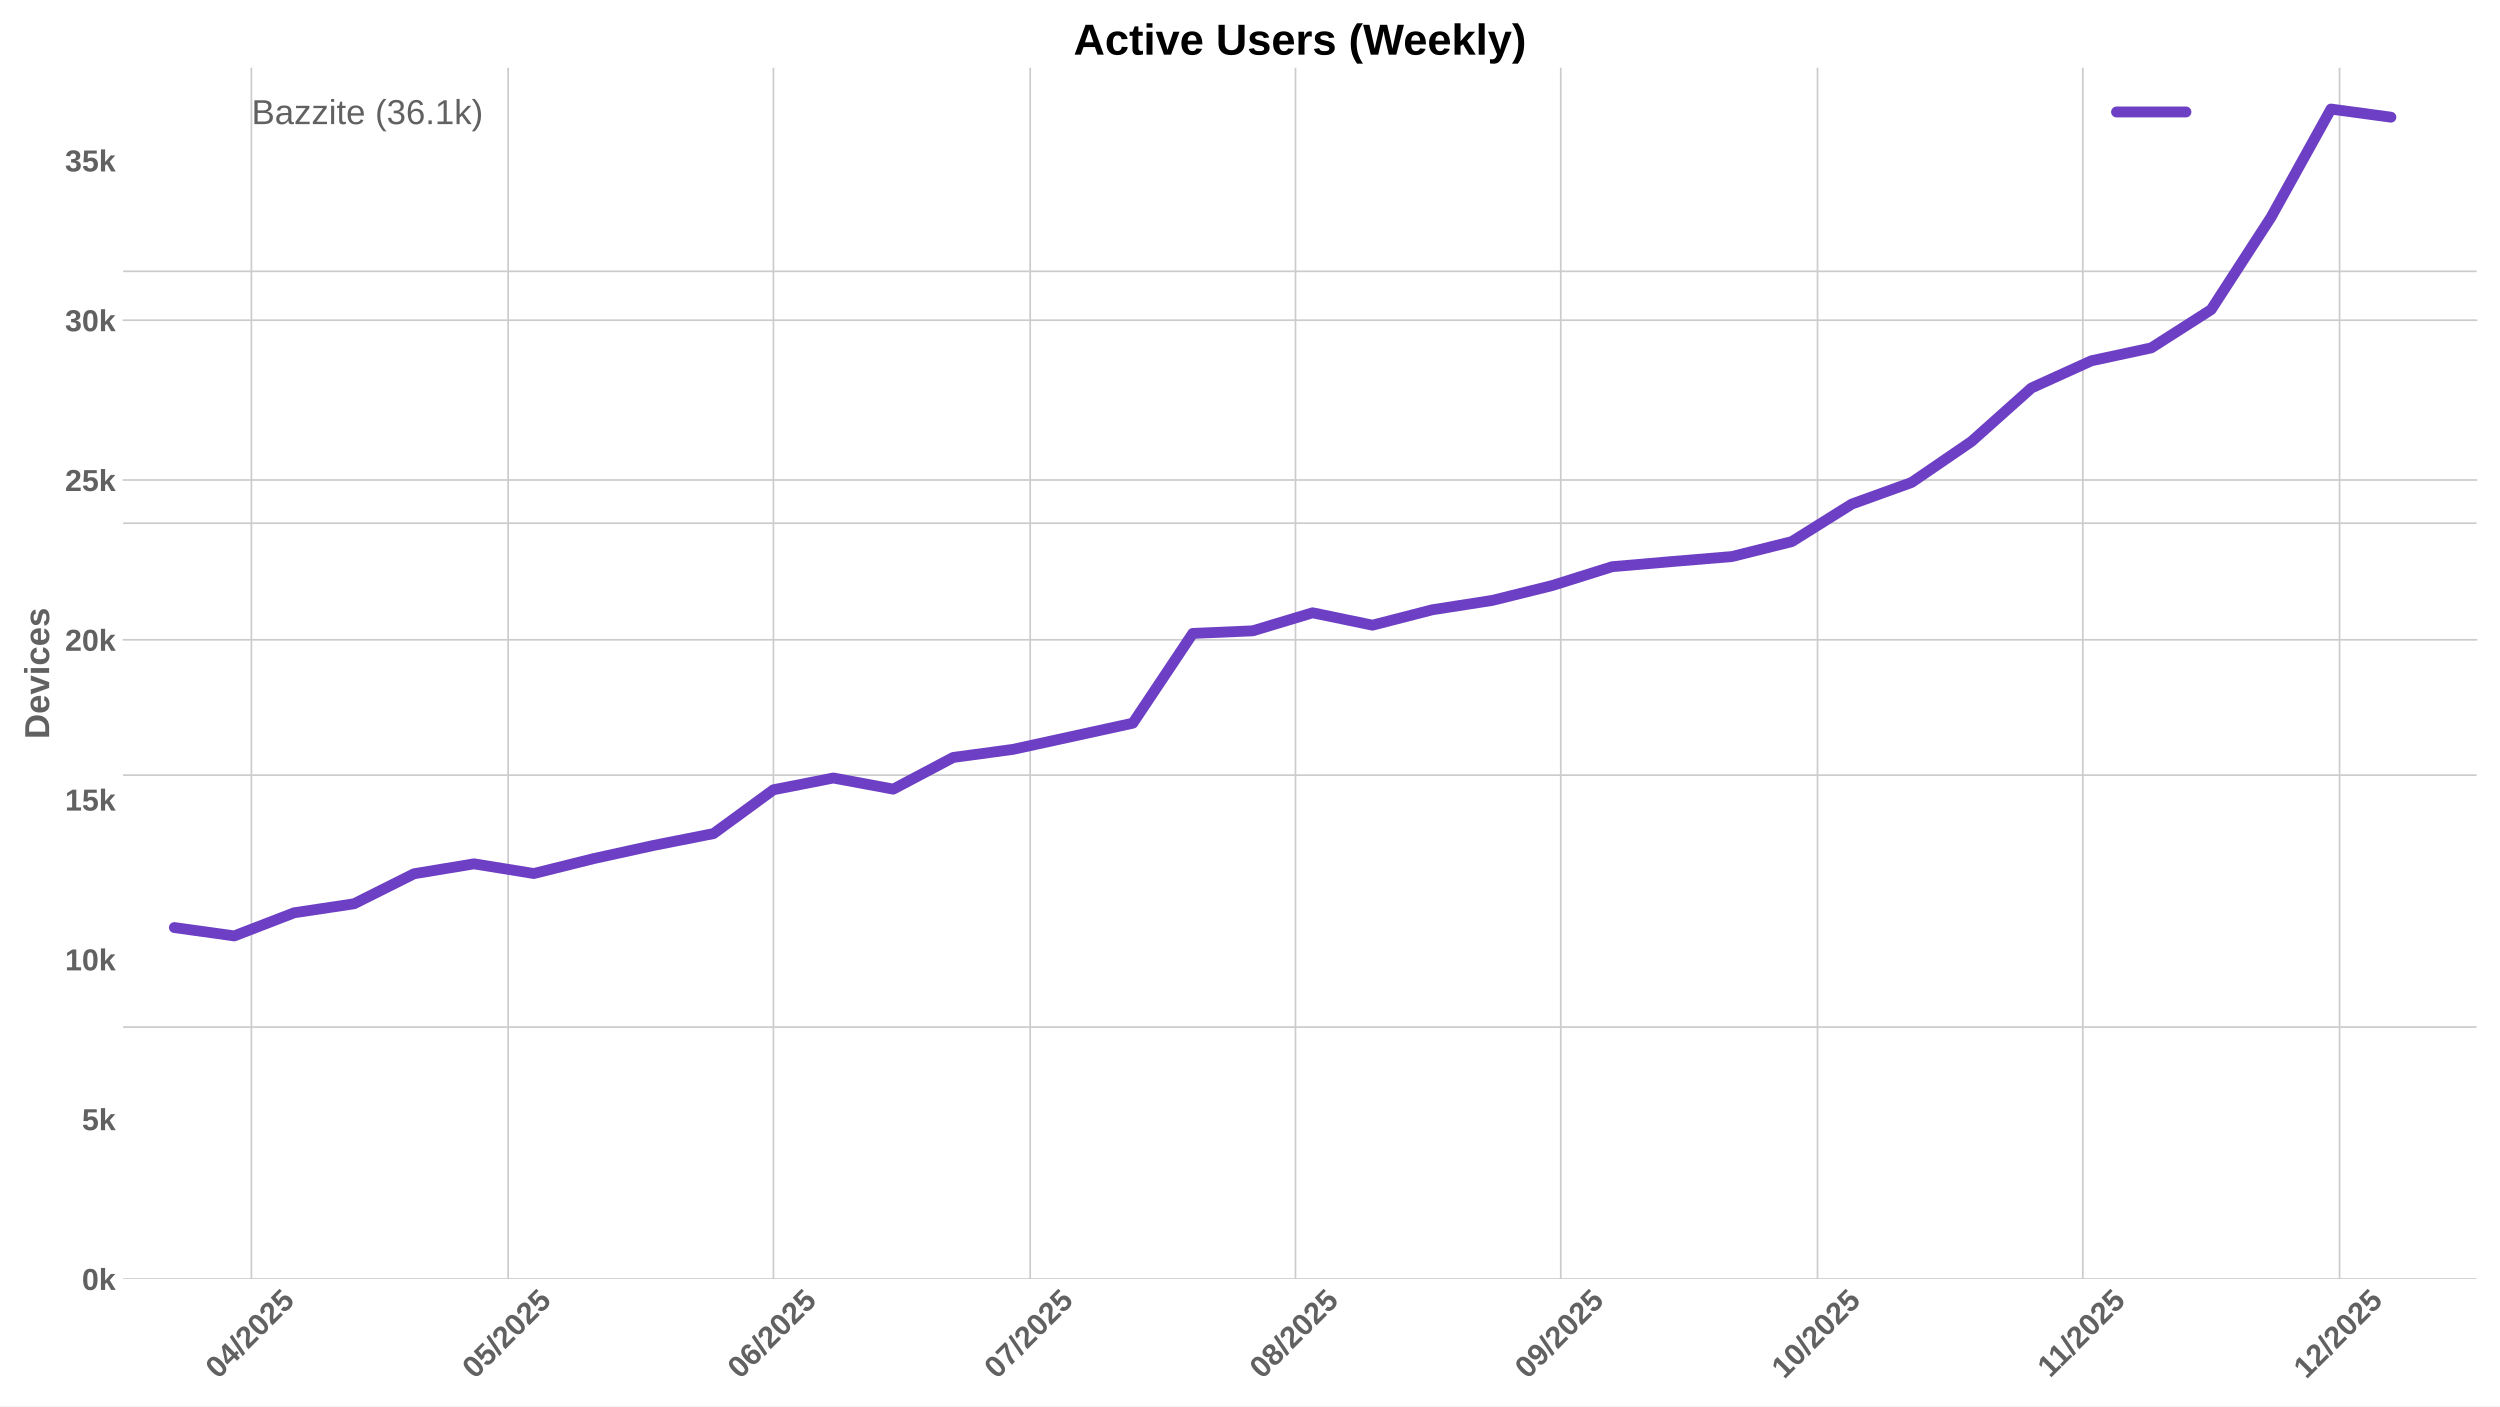
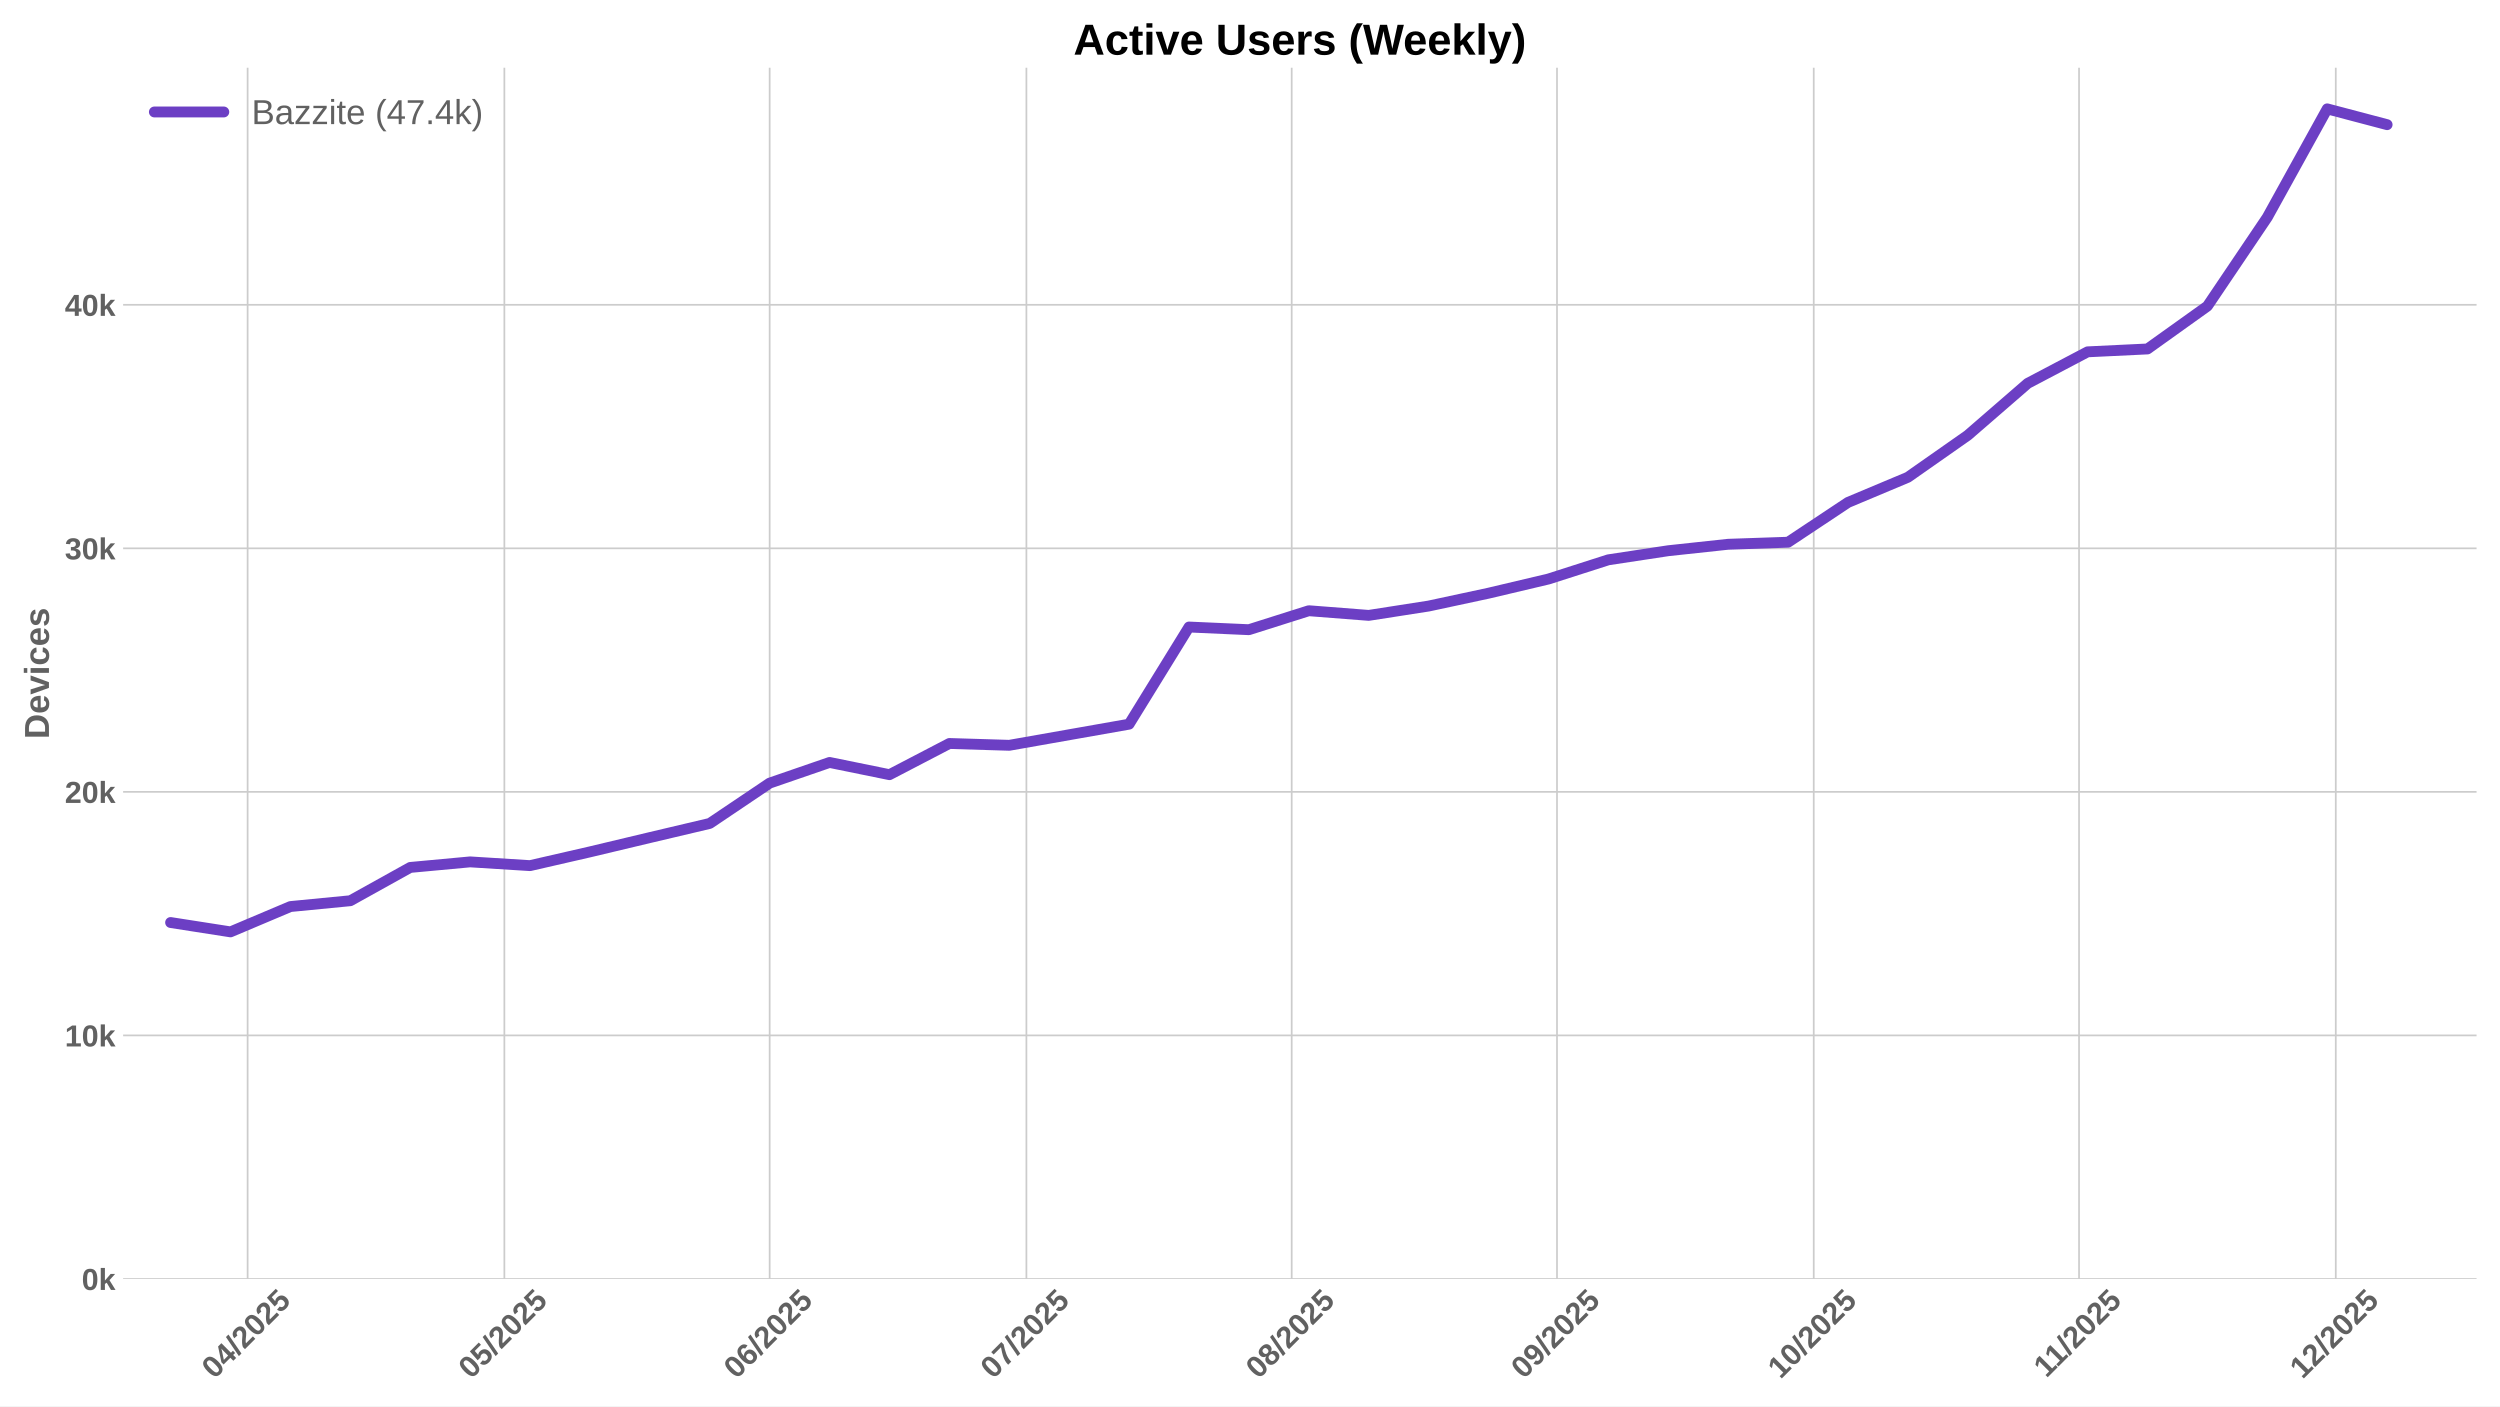
<svg xmlns="http://www.w3.org/2000/svg" xmlns:xlink="http://www.w3.org/1999/xlink" width="1152pt" height="648pt" viewBox="0 0 1152 648" version="1.1">
  <defs>
    <style type="text/css">*{stroke-linejoin: round; stroke-linecap: butt}</style>
  </defs>
  <g id="figure_1">
    <g id="patch_1">
      <path d="M 0 648  L 1152 648  L 1152 0  L 0 0  z " style="fill: #ffffff" />
    </g>
    <g id="axes_1">
      <g id="patch_2">
-         <path d="M 56.82 589.343  L 1141.2 589.343  L 1141.2 31.2  L 56.82 31.2  z " style="fill: #ffffff" />
+         <path d="M 56.73 589.343  L 1141.2 589.343  L 1141.2 31.2  L 56.73 31.2  z " style="fill: #ffffff" />
      </g>
      <g id="matplotlib.axis_1">
        <g id="xtick_1">
          <g id="line2d_1">
-             <path d="M 115.843 589.343  L 115.843 31.2  " clip-path="url(#p059b3e93b0)" style="fill: none; stroke: #cccccc; stroke-width: 0.8; stroke-linecap: round" />
+             <path d="M 114.104 589.343  L 114.104 31.2  " clip-path="url(#p0a56b75568)" style="fill: none; stroke: #cccccc; stroke-width: 0.8; stroke-linecap: round" />
          </g>
          <g id="line2d_2" />
          <g id="text_1">
-             <g style="fill: #616161" transform="translate(100.5127 635.7977) rotate(-45) scale(0.14 -0.14)">
+             <g style="fill: #616161" transform="translate(98.77389 635.7977) rotate(-45) scale(0.14 -0.14)">
              <defs>
                <path id="LiberationSans-Bold-30" d="M 3297 2203  Q 3297 1088 2914 512  Q 2531 -63 1766 -63  Q 253 -63 253 2203  Q 253 2994 418 3494  Q 584 3994 915 4231  Q 1247 4469 1791 4469  Q 2572 4469 2934 3903  Q 3297 3338 3297 2203  z M 2416 2203  Q 2416 2813 2356 3150  Q 2297 3488 2165 3634  Q 2034 3781 1784 3781  Q 1519 3781 1383 3632  Q 1247 3484 1189 3148  Q 1131 2813 1131 2203  Q 1131 1600 1192 1261  Q 1253 922 1386 775  Q 1519 628 1772 628  Q 2022 628 2158 783  Q 2294 938 2355 1278  Q 2416 1619 2416 2203  z " transform="scale(0.015625)" />
                <path id="LiberationSans-Bold-34" d="M 2938 897  L 2938 0  L 2100 0  L 2100 897  L 97 897  L 97 1556  L 1956 4403  L 2938 4403  L 2938 1550  L 3525 1550  L 3525 897  L 2938 897  z M 2100 2991  Q 2100 3159 2111 3356  Q 2122 3553 2128 3609  Q 2047 3434 1834 3103  L 813 1550  L 2100 1550  L 2100 2991  z " transform="scale(0.015625)" />
                <path id="LiberationSans-Bold-2f" d="M 63 -128  L 972 4638  L 1716 4638  L 822 -128  L 63 -128  z " transform="scale(0.015625)" />
                <path id="LiberationSans-Bold-32" d="M 222 0  L 222 609  Q 394 988 711 1347  Q 1028 1706 1509 2097  Q 1972 2472 2158 2715  Q 2344 2959 2344 3194  Q 2344 3769 1766 3769  Q 1484 3769 1336 3617  Q 1188 3466 1144 3163  L 259 3213  Q 334 3825 717 4147  Q 1100 4469 1759 4469  Q 2472 4469 2853 4144  Q 3234 3819 3234 3231  Q 3234 2922 3112 2672  Q 2991 2422 2800 2211  Q 2609 2000 2376 1815  Q 2144 1631 1925 1456  Q 1706 1281 1526 1103  Q 1347 925 1259 722  L 3303 722  L 3303 0  L 222 0  z " transform="scale(0.015625)" />
                <path id="LiberationSans-Bold-35" d="M 3381 1466  Q 3381 766 2945 351  Q 2509 -63 1750 -63  Q 1088 -63 689 235  Q 291 534 197 1100  L 1075 1172  Q 1144 891 1319 762  Q 1494 634 1759 634  Q 2088 634 2283 843  Q 2478 1053 2478 1447  Q 2478 1794 2293 2001  Q 2109 2209 1778 2209  Q 1413 2209 1181 1925  L 325 1925  L 478 4403  L 3125 4403  L 3125 3750  L 1275 3750  L 1203 2638  Q 1522 2919 2000 2919  Q 2628 2919 3004 2528  Q 3381 2138 3381 1466  z " transform="scale(0.015625)" />
              </defs>
              <use xlink:href="#LiberationSans-Bold-30" />
              <use xlink:href="#LiberationSans-Bold-34" transform="translate(55.61523 0)" />
              <use xlink:href="#LiberationSans-Bold-2f" transform="translate(111.2305 0)" />
              <use xlink:href="#LiberationSans-Bold-32" transform="translate(139.0137 0)" />
              <use xlink:href="#LiberationSans-Bold-30" transform="translate(194.6289 0)" />
              <use xlink:href="#LiberationSans-Bold-32" transform="translate(250.2441 0)" />
              <use xlink:href="#LiberationSans-Bold-35" transform="translate(305.8594 0)" />
            </g>
          </g>
        </g>
        <g id="xtick_2">
          <g id="line2d_3">
-             <path d="M 234.149 589.343  L 234.149 31.2  " clip-path="url(#p059b3e93b0)" style="fill: none; stroke: #cccccc; stroke-width: 0.8; stroke-linecap: round" />
+             <path d="M 232.41 589.343  L 232.41 31.2  " clip-path="url(#p0a56b75568)" style="fill: none; stroke: #cccccc; stroke-width: 0.8; stroke-linecap: round" />
          </g>
          <g id="line2d_4" />
          <g id="text_2">
-             <g style="fill: #616161" transform="translate(218.8185 635.7977) rotate(-45) scale(0.14 -0.14)">
+             <g style="fill: #616161" transform="translate(217.0797 635.7977) rotate(-45) scale(0.14 -0.14)">
              <use xlink:href="#LiberationSans-Bold-30" />
              <use xlink:href="#LiberationSans-Bold-35" transform="translate(55.61523 0)" />
              <use xlink:href="#LiberationSans-Bold-2f" transform="translate(111.2305 0)" />
              <use xlink:href="#LiberationSans-Bold-32" transform="translate(139.0137 0)" />
              <use xlink:href="#LiberationSans-Bold-30" transform="translate(194.6289 0)" />
              <use xlink:href="#LiberationSans-Bold-32" transform="translate(250.2441 0)" />
              <use xlink:href="#LiberationSans-Bold-35" transform="translate(305.8594 0)" />
            </g>
          </g>
        </g>
        <g id="xtick_3">
          <g id="line2d_5">
-             <path d="M 356.398 589.343  L 356.398 31.2  " clip-path="url(#p059b3e93b0)" style="fill: none; stroke: #cccccc; stroke-width: 0.8; stroke-linecap: round" />
+             <path d="M 354.659 589.343  L 354.659 31.2  " clip-path="url(#p0a56b75568)" style="fill: none; stroke: #cccccc; stroke-width: 0.8; stroke-linecap: round" />
          </g>
          <g id="line2d_6" />
          <g id="text_3">
-             <g style="fill: #616161" transform="translate(341.0679 635.7977) rotate(-45) scale(0.14 -0.14)">
+             <g style="fill: #616161" transform="translate(339.3291 635.7977) rotate(-45) scale(0.14 -0.14)">
              <defs>
                <path id="LiberationSans-Bold-36" d="M 3328 1441  Q 3328 738 2934 337  Q 2541 -63 1847 -63  Q 1069 -63 651 482  Q 234 1028 234 2100  Q 234 3278 657 3873  Q 1081 4469 1869 4469  Q 2428 4469 2751 4222  Q 3075 3975 3209 3456  L 2381 3341  Q 2263 3775 1850 3775  Q 1497 3775 1295 3422  Q 1094 3069 1094 2350  Q 1234 2584 1484 2709  Q 1734 2834 2050 2834  Q 2641 2834 2984 2459  Q 3328 2084 3328 1441  z M 2447 1416  Q 2447 1791 2273 1989  Q 2100 2188 1797 2188  Q 1506 2188 1331 2002  Q 1156 1816 1156 1509  Q 1156 1125 1339 873  Q 1522 622 1819 622  Q 2116 622 2281 833  Q 2447 1044 2447 1416  z " transform="scale(0.015625)" />
              </defs>
              <use xlink:href="#LiberationSans-Bold-30" />
              <use xlink:href="#LiberationSans-Bold-36" transform="translate(55.61523 0)" />
              <use xlink:href="#LiberationSans-Bold-2f" transform="translate(111.2305 0)" />
              <use xlink:href="#LiberationSans-Bold-32" transform="translate(139.0137 0)" />
              <use xlink:href="#LiberationSans-Bold-30" transform="translate(194.6289 0)" />
              <use xlink:href="#LiberationSans-Bold-32" transform="translate(250.2441 0)" />
              <use xlink:href="#LiberationSans-Bold-35" transform="translate(305.8594 0)" />
            </g>
          </g>
        </g>
        <g id="xtick_4">
          <g id="line2d_7">
-             <path d="M 474.704 589.343  L 474.704 31.2  " clip-path="url(#p059b3e93b0)" style="fill: none; stroke: #cccccc; stroke-width: 0.8; stroke-linecap: round" />
+             <path d="M 472.965 589.343  L 472.965 31.2  " clip-path="url(#p0a56b75568)" style="fill: none; stroke: #cccccc; stroke-width: 0.8; stroke-linecap: round" />
          </g>
          <g id="line2d_8" />
          <g id="text_4">
-             <g style="fill: #616161" transform="translate(459.3737 635.7977) rotate(-45) scale(0.14 -0.14)">
+             <g style="fill: #616161" transform="translate(457.6349 635.7977) rotate(-45) scale(0.14 -0.14)">
              <defs>
                <path id="LiberationSans-Bold-37" d="M 3278 3706  Q 2981 3238 2717 2797  Q 2453 2356 2256 1911  Q 2059 1466 1945 995  Q 1831 525 1831 0  L 916 0  Q 916 550 1059 1064  Q 1203 1578 1475 2111  Q 1747 2644 2463 3681  L 275 3681  L 275 4403  L 3278 4403  L 3278 3706  z " transform="scale(0.015625)" />
              </defs>
              <use xlink:href="#LiberationSans-Bold-30" />
              <use xlink:href="#LiberationSans-Bold-37" transform="translate(55.61523 0)" />
              <use xlink:href="#LiberationSans-Bold-2f" transform="translate(111.2305 0)" />
              <use xlink:href="#LiberationSans-Bold-32" transform="translate(139.0137 0)" />
              <use xlink:href="#LiberationSans-Bold-30" transform="translate(194.6289 0)" />
              <use xlink:href="#LiberationSans-Bold-32" transform="translate(250.2441 0)" />
              <use xlink:href="#LiberationSans-Bold-35" transform="translate(305.8594 0)" />
            </g>
          </g>
        </g>
        <g id="xtick_5">
          <g id="line2d_9">
-             <path d="M 596.953 589.343  L 596.953 31.2  " clip-path="url(#p059b3e93b0)" style="fill: none; stroke: #cccccc; stroke-width: 0.8; stroke-linecap: round" />
+             <path d="M 595.215 589.343  L 595.215 31.2  " clip-path="url(#p0a56b75568)" style="fill: none; stroke: #cccccc; stroke-width: 0.8; stroke-linecap: round" />
          </g>
          <g id="line2d_10" />
          <g id="text_5">
-             <g style="fill: #616161" transform="translate(581.6231 635.7977) rotate(-45) scale(0.14 -0.14)">
+             <g style="fill: #616161" transform="translate(579.8842 635.7977) rotate(-45) scale(0.14 -0.14)">
              <defs>
                <path id="LiberationSans-Bold-38" d="M 3363 1241  Q 3363 622 2953 279  Q 2544 -63 1784 -63  Q 1031 -63 617 278  Q 203 619 203 1234  Q 203 1656 447 1945  Q 691 2234 1100 2303  L 1100 2316  Q 744 2394 525 2669  Q 306 2944 306 3303  Q 306 3844 689 4156  Q 1072 4469 1772 4469  Q 2488 4469 2870 4164  Q 3253 3859 3253 3297  Q 3253 2938 3036 2666  Q 2819 2394 2453 2322  L 2453 2309  Q 2878 2241 3120 1961  Q 3363 1681 3363 1241  z M 2350 3250  Q 2350 3563 2206 3708  Q 2063 3853 1772 3853  Q 1203 3853 1203 3250  Q 1203 2619 1778 2619  Q 2066 2619 2208 2766  Q 2350 2913 2350 3250  z M 2453 1313  Q 2453 2003 1766 2003  Q 1447 2003 1276 1822  Q 1106 1641 1106 1300  Q 1106 913 1275 734  Q 1444 556 1791 556  Q 2131 556 2292 734  Q 2453 913 2453 1313  z " transform="scale(0.015625)" />
              </defs>
              <use xlink:href="#LiberationSans-Bold-30" />
              <use xlink:href="#LiberationSans-Bold-38" transform="translate(55.61523 0)" />
              <use xlink:href="#LiberationSans-Bold-2f" transform="translate(111.2305 0)" />
              <use xlink:href="#LiberationSans-Bold-32" transform="translate(139.0137 0)" />
              <use xlink:href="#LiberationSans-Bold-30" transform="translate(194.6289 0)" />
              <use xlink:href="#LiberationSans-Bold-32" transform="translate(250.2441 0)" />
              <use xlink:href="#LiberationSans-Bold-35" transform="translate(305.8594 0)" />
            </g>
          </g>
        </g>
        <g id="xtick_6">
          <g id="line2d_11">
-             <path d="M 719.203 589.343  L 719.203 31.2  " clip-path="url(#p059b3e93b0)" style="fill: none; stroke: #cccccc; stroke-width: 0.8; stroke-linecap: round" />
+             <path d="M 717.464 589.343  L 717.464 31.2  " clip-path="url(#p0a56b75568)" style="fill: none; stroke: #cccccc; stroke-width: 0.8; stroke-linecap: round" />
          </g>
          <g id="line2d_12" />
          <g id="text_6">
-             <g style="fill: #616161" transform="translate(703.8724 635.7977) rotate(-45) scale(0.14 -0.14)">
+             <g style="fill: #616161" transform="translate(702.1336 635.7977) rotate(-45) scale(0.14 -0.14)">
              <defs>
                <path id="LiberationSans-Bold-39" d="M 3322 2272  Q 3322 1100 2894 518  Q 2466 -63 1678 -63  Q 1097 -63 767 185  Q 438 434 300 972  L 1125 1088  Q 1247 628 1688 628  Q 2056 628 2254 981  Q 2453 1334 2459 2028  Q 2341 1794 2070 1661  Q 1800 1528 1488 1528  Q 906 1528 564 1923  Q 222 2319 222 2994  Q 222 3688 623 4078  Q 1025 4469 1759 4469  Q 2550 4469 2936 3920  Q 3322 3372 3322 2272  z M 2394 2888  Q 2394 3297 2214 3539  Q 2034 3781 1738 3781  Q 1447 3781 1280 3570  Q 1113 3359 1113 2988  Q 1113 2622 1278 2401  Q 1444 2181 1741 2181  Q 2022 2181 2208 2373  Q 2394 2566 2394 2888  z " transform="scale(0.015625)" />
              </defs>
              <use xlink:href="#LiberationSans-Bold-30" />
              <use xlink:href="#LiberationSans-Bold-39" transform="translate(55.61523 0)" />
              <use xlink:href="#LiberationSans-Bold-2f" transform="translate(111.2305 0)" />
              <use xlink:href="#LiberationSans-Bold-32" transform="translate(139.0137 0)" />
              <use xlink:href="#LiberationSans-Bold-30" transform="translate(194.6289 0)" />
              <use xlink:href="#LiberationSans-Bold-32" transform="translate(250.2441 0)" />
              <use xlink:href="#LiberationSans-Bold-35" transform="translate(305.8594 0)" />
            </g>
          </g>
        </g>
        <g id="xtick_7">
          <g id="line2d_13">
-             <path d="M 837.509 589.343  L 837.509 31.2  " clip-path="url(#p059b3e93b0)" style="fill: none; stroke: #cccccc; stroke-width: 0.8; stroke-linecap: round" />
+             <path d="M 835.77 589.343  L 835.77 31.2  " clip-path="url(#p0a56b75568)" style="fill: none; stroke: #cccccc; stroke-width: 0.8; stroke-linecap: round" />
          </g>
          <g id="line2d_14" />
          <g id="text_7">
-             <g style="fill: #616161" transform="translate(822.1782 635.7977) rotate(-45) scale(0.14 -0.14)">
+             <g style="fill: #616161" transform="translate(820.4394 635.7977) rotate(-45) scale(0.14 -0.14)">
              <defs>
                <path id="LiberationSans-Bold-31" d="M 403 0  L 403 653  L 1494 653  L 1494 3656  L 438 2997  L 438 3688  L 1541 4403  L 2372 4403  L 2372 653  L 3381 653  L 3381 0  L 403 0  z " transform="scale(0.015625)" />
              </defs>
              <use xlink:href="#LiberationSans-Bold-31" />
              <use xlink:href="#LiberationSans-Bold-30" transform="translate(55.61523 0)" />
              <use xlink:href="#LiberationSans-Bold-2f" transform="translate(111.2305 0)" />
              <use xlink:href="#LiberationSans-Bold-32" transform="translate(139.0137 0)" />
              <use xlink:href="#LiberationSans-Bold-30" transform="translate(194.6289 0)" />
              <use xlink:href="#LiberationSans-Bold-32" transform="translate(250.2441 0)" />
              <use xlink:href="#LiberationSans-Bold-35" transform="translate(305.8594 0)" />
            </g>
          </g>
        </g>
        <g id="xtick_8">
          <g id="line2d_15">
-             <path d="M 959.758 589.343  L 959.758 31.2  " clip-path="url(#p059b3e93b0)" style="fill: none; stroke: #cccccc; stroke-width: 0.8; stroke-linecap: round" />
+             <path d="M 958.019 589.343  L 958.019 31.2  " clip-path="url(#p0a56b75568)" style="fill: none; stroke: #cccccc; stroke-width: 0.8; stroke-linecap: round" />
          </g>
          <g id="line2d_16" />
          <g id="text_8">
-             <g style="fill: #616161" transform="translate(944.6998 635.2532) rotate(-45) scale(0.14 -0.14)">
+             <g style="fill: #616161" transform="translate(942.961 635.2532) rotate(-45) scale(0.14 -0.14)">
              <use xlink:href="#LiberationSans-Bold-31" />
              <use xlink:href="#LiberationSans-Bold-31" transform="translate(50.11523 0)" />
              <use xlink:href="#LiberationSans-Bold-2f" transform="translate(105.7305 0)" />
              <use xlink:href="#LiberationSans-Bold-32" transform="translate(133.5137 0)" />
              <use xlink:href="#LiberationSans-Bold-30" transform="translate(189.1289 0)" />
              <use xlink:href="#LiberationSans-Bold-32" transform="translate(244.7441 0)" />
              <use xlink:href="#LiberationSans-Bold-35" transform="translate(300.3594 0)" />
            </g>
          </g>
        </g>
        <g id="xtick_9">
          <g id="line2d_17">
-             <path d="M 1078.064 589.343  L 1078.064 31.2  " clip-path="url(#p059b3e93b0)" style="fill: none; stroke: #cccccc; stroke-width: 0.8; stroke-linecap: round" />
+             <path d="M 1076.325 589.343  L 1076.325 31.2  " clip-path="url(#p0a56b75568)" style="fill: none; stroke: #cccccc; stroke-width: 0.8; stroke-linecap: round" />
          </g>
          <g id="line2d_18" />
          <g id="text_9">
-             <g style="fill: #616161" transform="translate(1062.733 635.7977) rotate(-45) scale(0.14 -0.14)">
+             <g style="fill: #616161" transform="translate(1060.995 635.7977) rotate(-45) scale(0.14 -0.14)">
              <use xlink:href="#LiberationSans-Bold-31" />
              <use xlink:href="#LiberationSans-Bold-32" transform="translate(55.61523 0)" />
              <use xlink:href="#LiberationSans-Bold-2f" transform="translate(111.2305 0)" />
              <use xlink:href="#LiberationSans-Bold-32" transform="translate(139.0137 0)" />
              <use xlink:href="#LiberationSans-Bold-30" transform="translate(194.6289 0)" />
              <use xlink:href="#LiberationSans-Bold-32" transform="translate(250.2441 0)" />
              <use xlink:href="#LiberationSans-Bold-35" transform="translate(305.8594 0)" />
            </g>
          </g>
        </g>
      </g>
      <g id="matplotlib.axis_2">
        <g id="ytick_1">
          <g id="line2d_19">
-             <path d="M 56.82 589.343  L 1141.2 589.343  " clip-path="url(#p059b3e93b0)" style="fill: none; stroke: #cccccc; stroke-width: 0.8; stroke-linecap: round" />
+             <path d="M 56.73 589.343  L 1141.2 589.343  " clip-path="url(#p0a56b75568)" style="fill: none; stroke: #cccccc; stroke-width: 0.8; stroke-linecap: round" />
          </g>
          <g id="line2d_20" />
          <g id="text_10">
-             <g style="fill: #616161" transform="translate(37.74938 594.416) scale(0.14 -0.14)">
+             <g style="fill: #616161" transform="translate(37.65937 594.416) scale(0.14 -0.14)">
              <defs>
                <path id="LiberationSans-Bold-6b" d="M 2606 0  L 1703 1531  L 1325 1269  L 1325 0  L 447 0  L 447 4638  L 1325 4638  L 1325 1981  L 2531 3381  L 3475 3381  L 2288 2063  L 3566 0  L 2606 0  z " transform="scale(0.015625)" />
              </defs>
              <use xlink:href="#LiberationSans-Bold-30" />
              <use xlink:href="#LiberationSans-Bold-6b" transform="translate(55.61523 0)" />
            </g>
          </g>
        </g>
        <g id="ytick_2">
          <g id="line2d_21">
-             <path d="M 56.73 473.262  L 1141.2 473.262  " clip-path="url(#p059b3e93b0)" style="fill: none; stroke: #cccccc; stroke-width: 0.8; stroke-linecap: round" />
+             <path d="M 56.73 477.124  L 1141.2 477.124  " clip-path="url(#p0a56b75568)" style="fill: none; stroke: #cccccc; stroke-width: 0.8; stroke-linecap: round" />
          </g>
          <g id="line2d_22" />
          <g id="text_11">
-             <g style="fill: #616161" transform="translate(37.74938 520.7846) scale(0.14 -0.14)">
-               <use xlink:href="#LiberationSans-Bold-35" />
-               <use xlink:href="#LiberationSans-Bold-6b" transform="translate(55.61523 0)" />
+             <g style="fill: #616161" transform="translate(29.87406 482.1965) scale(0.14 -0.14)">
+               <use xlink:href="#LiberationSans-Bold-31" />
+               <use xlink:href="#LiberationSans-Bold-30" transform="translate(55.61523 0)" />
+               <use xlink:href="#LiberationSans-Bold-6b" transform="translate(111.2305 0)" />
            </g>
          </g>
        </g>
        <g id="ytick_3">
          <g id="line2d_23">
-             <path d="M 56.73 357.181  L 1141.2 357.181  " clip-path="url(#p059b3e93b0)" style="fill: none; stroke: #cccccc; stroke-width: 0.8; stroke-linecap: round" />
+             <path d="M 56.73 364.904  L 1141.2 364.904  " clip-path="url(#p0a56b75568)" style="fill: none; stroke: #cccccc; stroke-width: 0.8; stroke-linecap: round" />
          </g>
          <g id="line2d_24" />
          <g id="text_12">
-             <g style="fill: #616161" transform="translate(29.96406 447.1531) scale(0.14 -0.14)">
-               <use xlink:href="#LiberationSans-Bold-31" />
+             <g style="fill: #616161" transform="translate(29.87406 369.9771) scale(0.14 -0.14)">
+               <use xlink:href="#LiberationSans-Bold-32" />
              <use xlink:href="#LiberationSans-Bold-30" transform="translate(55.61523 0)" />
              <use xlink:href="#LiberationSans-Bold-6b" transform="translate(111.2305 0)" />
            </g>
          </g>
        </g>
        <g id="ytick_4">
          <g id="line2d_25">
-             <path d="M 56.73 241.1  L 1141.2 241.1  " clip-path="url(#p059b3e93b0)" style="fill: none; stroke: #cccccc; stroke-width: 0.8; stroke-linecap: round" />
+             <path d="M 56.73 252.685  L 1141.2 252.685  " clip-path="url(#p0a56b75568)" style="fill: none; stroke: #cccccc; stroke-width: 0.8; stroke-linecap: round" />
          </g>
          <g id="line2d_26" />
          <g id="text_13">
-             <g style="fill: #616161" transform="translate(29.96406 373.5217) scale(0.14 -0.14)">
-               <use xlink:href="#LiberationSans-Bold-31" />
-               <use xlink:href="#LiberationSans-Bold-35" transform="translate(55.61523 0)" />
+             <g style="fill: #616161" transform="translate(29.87406 257.7576) scale(0.14 -0.14)">
+               <defs>
+                 <path id="LiberationSans-Bold-33" d="M 3328 1222  Q 3328 603 2922 265  Q 2516 -72 1766 -72  Q 1056 -72 637 254  Q 219 581 147 1197  L 1041 1275  Q 1125 641 1763 641  Q 2078 641 2253 797  Q 2428 953 2428 1275  Q 2428 1569 2215 1725  Q 2003 1881 1584 1881  L 1278 1881  L 1278 2591  L 1566 2591  Q 1944 2591 2134 2745  Q 2325 2900 2325 3188  Q 2325 3459 2173 3614  Q 2022 3769 1731 3769  Q 1459 3769 1292 3619  Q 1125 3469 1100 3194  L 222 3256  Q 291 3825 694 4147  Q 1097 4469 1747 4469  Q 2438 4469 2827 4158  Q 3216 3847 3216 3297  Q 3216 2884 2973 2618  Q 2731 2353 2275 2266  L 2275 2253  Q 2781 2194 3054 1920  Q 3328 1647 3328 1222  z " transform="scale(0.015625)" />
+               </defs>
+               <use xlink:href="#LiberationSans-Bold-33" />
+               <use xlink:href="#LiberationSans-Bold-30" transform="translate(55.61523 0)" />
              <use xlink:href="#LiberationSans-Bold-6b" transform="translate(111.2305 0)" />
            </g>
          </g>
        </g>
        <g id="ytick_5">
          <g id="line2d_27">
-             <path d="M 56.82 294.817  L 1141.2 294.817  " clip-path="url(#p2a3fa0a74b)" style="fill: none; stroke: #cccccc; stroke-width: 0.8; stroke-linecap: round" />
+             <path d="M 56.73 140.465  L 1141.2 140.465  " clip-path="url(#p0a56b75568)" style="fill: none; stroke: #cccccc; stroke-width: 0.8; stroke-linecap: round" />
          </g>
          <g id="line2d_28" />
          <g id="text_14">
-             <g style="fill: #616161" transform="translate(29.96406 299.8903) scale(0.14 -0.14)">
-               <use xlink:href="#LiberationSans-Bold-32" />
+             <g style="fill: #616161" transform="translate(29.87406 145.5381) scale(0.14 -0.14)">
+               <use xlink:href="#LiberationSans-Bold-34" />
              <use xlink:href="#LiberationSans-Bold-30" transform="translate(55.61523 0)" />
              <use xlink:href="#LiberationSans-Bold-6b" transform="translate(111.2305 0)" />
            </g>
          </g>
        </g>
-         <g id="ytick_6">
-           <g id="line2d_29">
-             <path d="M 56.82 221.186  L 1141.2 221.186  " clip-path="url(#p2a3fa0a74b)" style="fill: none; stroke: #cccccc; stroke-width: 0.8; stroke-linecap: round" />
-           </g>
-           <g id="line2d_30" />
-           <g id="text_15">
-             <g style="fill: #616161" transform="translate(29.96406 226.2588) scale(0.14 -0.14)">
-               <use xlink:href="#LiberationSans-Bold-32" />
-               <use xlink:href="#LiberationSans-Bold-35" transform="translate(55.61523 0)" />
-               <use xlink:href="#LiberationSans-Bold-6b" transform="translate(111.2305 0)" />
-             </g>
-           </g>
-         </g>
-         <g id="ytick_7">
-           <g id="line2d_31">
-             <path d="M 56.82 147.555  L 1141.2 147.555  " clip-path="url(#p2a3fa0a74b)" style="fill: none; stroke: #cccccc; stroke-width: 0.8; stroke-linecap: round" />
-           </g>
-           <g id="line2d_32" />
-           <g id="text_16">
-             <g style="fill: #616161" transform="translate(29.96406 152.6274) scale(0.14 -0.14)">
-               <defs>
-                 <path id="LiberationSans-Bold-33" d="M 3328 1222  Q 3328 603 2922 265  Q 2516 -72 1766 -72  Q 1056 -72 637 254  Q 219 581 147 1197  L 1041 1275  Q 1125 641 1763 641  Q 2078 641 2253 797  Q 2428 953 2428 1275  Q 2428 1569 2215 1725  Q 2003 1881 1584 1881  L 1278 1881  L 1278 2591  L 1566 2591  Q 1944 2591 2134 2745  Q 2325 2900 2325 3188  Q 2325 3459 2173 3614  Q 2022 3769 1731 3769  Q 1459 3769 1292 3619  Q 1125 3469 1100 3194  L 222 3256  Q 291 3825 694 4147  Q 1097 4469 1747 4469  Q 2438 4469 2827 4158  Q 3216 3847 3216 3297  Q 3216 2884 2973 2618  Q 2731 2353 2275 2266  L 2275 2253  Q 2781 2194 3054 1920  Q 3328 1647 3328 1222  z " transform="scale(0.015625)" />
-               </defs>
-               <use xlink:href="#LiberationSans-Bold-33" />
-               <use xlink:href="#LiberationSans-Bold-30" transform="translate(55.61523 0)" />
-               <use xlink:href="#LiberationSans-Bold-6b" transform="translate(111.2305 0)" />
-             </g>
-           </g>
-         </g>
-         <g id="ytick_5">
-           <g id="line2d_27">
-             <path d="M 56.73 125.019  L 1141.2 125.019  " clip-path="url(#p059b3e93b0)" style="fill: none; stroke: #cccccc; stroke-width: 0.8; stroke-linecap: round" />
-           </g>
-           <g id="line2d_34" />
-           <g id="text_17">
-             <g style="fill: #616161" transform="translate(29.96406 78.99598) scale(0.14 -0.14)">
-               <use xlink:href="#LiberationSans-Bold-33" />
-               <use xlink:href="#LiberationSans-Bold-35" transform="translate(55.61523 0)" />
-               <use xlink:href="#LiberationSans-Bold-6b" transform="translate(111.2305 0)" />
-             </g>
-           </g>
-         </g>
-         <g id="text_18">
-           <g style="fill: #616161" transform="translate(22.64406 340.5153) rotate(-90) scale(0.16 -0.16)">
+         <g id="text_15">
+           <g style="fill: #616161" transform="translate(22.55406 340.5153) rotate(-90) scale(0.16 -0.16)">
            <defs>
              <path id="LiberationSans-Bold-44" d="M 4353 2234  Q 4353 1553 4086 1045  Q 3819 538 3330 269  Q 2841 0 2209 0  L 428 0  L 428 4403  L 2022 4403  Q 3134 4403 3743 3842  Q 4353 3281 4353 2234  z M 3425 2234  Q 3425 2944 3056 3317  Q 2688 3691 2003 3691  L 1350 3691  L 1350 713  L 2131 713  Q 2725 713 3075 1122  Q 3425 1531 3425 2234  z " transform="scale(0.015625)" />
              <path id="LiberationSans-Bold-65" d="M 1831 -63  Q 1069 -63 659 389  Q 250 841 250 1706  Q 250 2544 665 2994  Q 1081 3444 1844 3444  Q 2572 3444 2956 2961  Q 3341 2478 3341 1547  L 3341 1522  L 1172 1522  Q 1172 1028 1355 776  Q 1538 525 1875 525  Q 2341 525 2463 928  L 3291 856  Q 2931 -63 1831 -63  z M 1831 2891  Q 1522 2891 1355 2675  Q 1188 2459 1178 2072  L 2491 2072  Q 2466 2481 2294 2686  Q 2122 2891 1831 2891  z " transform="scale(0.015625)" />
              <path id="LiberationSans-Bold-76" d="M 2284 0  L 1234 0  L 25 3381  L 953 3381  L 1544 1491  Q 1591 1334 1766 709  Q 1797 838 1894 1159  Q 1991 1481 2613 3381  L 3531 3381  L 2284 0  z " transform="scale(0.015625)" />
              <path id="LiberationSans-Bold-69" d="M 447 3991  L 447 4638  L 1325 4638  L 1325 3991  L 447 3991  z M 447 0  L 447 3381  L 1325 3381  L 1325 0  L 447 0  z " transform="scale(0.015625)" />
              <path id="LiberationSans-Bold-63" d="M 1856 -63  Q 1088 -63 669 395  Q 250 853 250 1672  Q 250 2509 672 2976  Q 1094 3444 1869 3444  Q 2466 3444 2856 3144  Q 3247 2844 3347 2316  L 2463 2272  Q 2425 2531 2275 2686  Q 2125 2841 1850 2841  Q 1172 2841 1172 1706  Q 1172 538 1863 538  Q 2113 538 2281 695  Q 2450 853 2491 1166  L 3372 1125  Q 3325 778 3123 506  Q 2922 234 2594 85  Q 2266 -63 1856 -63  z " transform="scale(0.015625)" />
              <path id="LiberationSans-Bold-73" d="M 3297 988  Q 3297 497 2895 217  Q 2494 -63 1784 -63  Q 1088 -63 717 157  Q 347 378 225 844  L 997 959  Q 1063 719 1223 619  Q 1384 519 1784 519  Q 2153 519 2322 612  Q 2491 706 2491 906  Q 2491 1069 2355 1164  Q 2219 1259 1894 1325  Q 1150 1472 890 1598  Q 631 1725 495 1926  Q 359 2128 359 2422  Q 359 2906 732 3176  Q 1106 3447 1791 3447  Q 2394 3447 2761 3212  Q 3128 2978 3219 2534  L 2441 2453  Q 2403 2659 2256 2761  Q 2109 2863 1791 2863  Q 1478 2863 1322 2783  Q 1166 2703 1166 2516  Q 1166 2369 1286 2283  Q 1406 2197 1691 2141  Q 2088 2059 2395 1973  Q 2703 1888 2889 1769  Q 3075 1650 3186 1464  Q 3297 1278 3297 988  z " transform="scale(0.015625)" />
            </defs>
            <use xlink:href="#LiberationSans-Bold-44" />
            <use xlink:href="#LiberationSans-Bold-65" transform="translate(72.2168 0)" />
            <use xlink:href="#LiberationSans-Bold-76" transform="translate(127.832 0)" />
            <use xlink:href="#LiberationSans-Bold-69" transform="translate(183.4473 0)" />
            <use xlink:href="#LiberationSans-Bold-63" transform="translate(211.2305 0)" />
            <use xlink:href="#LiberationSans-Bold-65" transform="translate(266.8457 0)" />
            <use xlink:href="#LiberationSans-Bold-73" transform="translate(322.4609 0)" />
          </g>
        </g>
      </g>
      <g id="line2d_29">
-         <path d="M 80.351 427.422  L 107.956 431.264  L 135.561 420.608  L 163.165 416.452  L 190.77 402.638  L 218.375 398.053  L 245.979 402.522  L 273.584 395.639  L 301.189 389.568  L 328.793 384.112  L 356.398 363.925  L 384.003 358.504  L 411.608 363.635  L 439.212 349.032  L 466.817 345.306  L 522.026 333.233  L 549.631 291.874  L 577.236 290.69  L 604.84 282.378  L 632.445 288.078  L 660.05 280.974  L 687.654 276.667  L 715.259 269.818  L 742.864 261.135  L 770.469 258.756  L 798.073 256.457  L 825.678 249.562  L 853.283 232.278  L 880.887 222.306  L 908.492 203.408  L 936.097 178.776  L 963.701 166.251  L 991.306 160.307  L 1018.911 142.663  L 1046.515 100.061  L 1074.12 50.251  L 1101.725 54  " clip-path="url(#p059b3e93b0)" style="fill: none; stroke: #6c3fc4; stroke-width: 5; stroke-linecap: round" />
+         <path d="M 78.612 425.099  L 106.217 429.408  L 133.822 417.737  L 161.427 415.055  L 189.031 399.715  L 216.636 397.156  L 244.241 398.884  L 271.845 392.544  L 299.45 385.957  L 327.055 379.437  L 354.659 360.853  L 382.264 351.337  L 409.869 356.97  L 437.473 342.595  L 465.078 343.437  L 520.287 333.696  L 547.892 288.932  L 575.497 290.166  L 603.102 281.424  L 630.706 283.568  L 658.311 279.27  L 685.916 273.344  L 713.52 266.813  L 741.125 257.959  L 768.73 253.773  L 796.334 250.799  L 823.939 249.857  L 851.544 231.52  L 879.148 219.928  L 906.753 200.581  L 934.358 176.656  L 961.963 162.124  L 989.567 160.799  L 1017.172 141.06  L 1044.777 100.122  L 1072.381 50.162  L 1099.986 57.445  " clip-path="url(#p0a56b75568)" style="fill: none; stroke: #6c3fc4; stroke-width: 5; stroke-linecap: round" />
      </g>
      <g id="patch_3">
-         <path d="M 56.82 589.343  L 56.82 31.2  " style="fill: none" />
+         <path d="M 56.73 589.343  L 56.73 31.2  " style="fill: none" />
      </g>
      <g id="patch_4">
        <path d="M 1141.2 589.343  L 1141.2 31.2  " style="fill: none" />
      </g>
      <g id="patch_5">
-         <path d="M 56.82 589.343  L 1141.2 589.343  " style="fill: none" />
+         <path d="M 56.73 589.343  L 1141.2 589.343  " style="fill: none" />
      </g>
      <g id="patch_6">
-         <path d="M 56.82 31.2  L 1141.2 31.2  " style="fill: none" />
-       </g>
-       <g id="text_19">
-         <g transform="translate(494.6991 25.2) scale(0.2 -0.2)">
+         <path d="M 56.73 31.2  L 1141.2 31.2  " style="fill: none" />
+       </g>
+       <g id="text_16">
+         <g transform="translate(494.6541 25.2) scale(0.2 -0.2)">
          <defs>
            <path id="LiberationSans-Bold-41" d="M 3541 0  L 3150 1125  L 1472 1125  L 1081 0  L 159 0  L 1766 4403  L 2853 4403  L 4453 0  L 3541 0  z M 2309 3725  L 2291 3656  Q 2259 3544 2215 3400  Q 2172 3256 1678 1819  L 2944 1819  L 2509 3084  L 2375 3509  L 2309 3725  z " transform="scale(0.015625)" />
            <path id="LiberationSans-Bold-74" d="M 1313 -56  Q 925 -56 715 155  Q 506 366 506 794  L 506 2788  L 78 2788  L 78 3381  L 550 3381  L 825 4175  L 1375 4175  L 1375 3381  L 2016 3381  L 2016 2788  L 1375 2788  L 1375 1031  Q 1375 784 1469 667  Q 1563 550 1759 550  Q 1863 550 2053 594  L 2053 50  Q 1728 -56 1313 -56  z " transform="scale(0.015625)" />
            <path id="LiberationSans-Bold-20" transform="scale(0.015625)" />
            <path id="LiberationSans-Bold-55" d="M 2259 -63  Q 1350 -63 867 381  Q 384 825 384 1650  L 384 4403  L 1306 4403  L 1306 1722  Q 1306 1200 1554 929  Q 1803 659 2284 659  Q 2778 659 3043 942  Q 3309 1225 3309 1753  L 3309 4403  L 4231 4403  L 4231 1697  Q 4231 859 3714 398  Q 3197 -63 2259 -63  z " transform="scale(0.015625)" />
            <path id="LiberationSans-Bold-72" d="M 447 0  L 447 2588  Q 447 2866 439 3052  Q 431 3238 422 3381  L 1259 3381  Q 1269 3325 1284 3039  Q 1300 2753 1300 2659  L 1313 2659  Q 1441 3016 1541 3161  Q 1641 3306 1778 3376  Q 1916 3447 2122 3447  Q 2291 3447 2394 3400  L 2394 2666  Q 2181 2713 2019 2713  Q 1691 2713 1508 2447  Q 1325 2181 1325 1659  L 1325 0  L 447 0  z " transform="scale(0.015625)" />
            <path id="LiberationSans-Bold-28" d="M 1247 -1328  Q 756 -622 537 81  Q 319 784 319 1659  Q 319 2531 537 3232  Q 756 3934 1247 4638  L 2125 4638  Q 1631 3925 1407 3219  Q 1184 2513 1184 1656  Q 1184 803 1406 101  Q 1628 -600 2125 -1328  L 1247 -1328  z " transform="scale(0.015625)" />
            <path id="LiberationSans-Bold-57" d="M 4897 0  L 3803 0  L 3206 2547  Q 3097 2997 3022 3488  Q 2947 3078 2900 2864  Q 2853 2650 2234 0  L 1141 0  L 6 4403  L 941 4403  L 1578 1559  L 1722 872  Q 1809 1306 1892 1701  Q 1975 2097 2516 4403  L 3547 4403  L 4103 2059  Q 4169 1797 4325 872  L 4403 1234  L 4569 1953  L 5100 4403  L 6034 4403  L 4897 0  z " transform="scale(0.015625)" />
            <path id="LiberationSans-Bold-6c" d="M 447 0  L 447 4638  L 1325 4638  L 1325 0  L 447 0  z " transform="scale(0.015625)" />
            <path id="LiberationSans-Bold-79" d="M 884 -1328  Q 569 -1328 331 -1288  L 331 -663  Q 497 -688 634 -688  Q 822 -688 945 -628  Q 1069 -569 1167 -431  Q 1266 -294 1388 34  L 50 3381  L 978 3381  L 1509 1797  Q 1634 1456 1825 753  L 1903 1050  L 2106 1784  L 2606 3381  L 3525 3381  L 2188 -178  Q 1919 -828 1630 -1078  Q 1341 -1328 884 -1328  z " transform="scale(0.015625)" />
            <path id="LiberationSans-Bold-29" d="M 6 -1328  Q 506 -597 726 101  Q 947 800 947 1656  Q 947 2516 722 3223  Q 497 3931 6 4638  L 884 4638  Q 1378 3928 1595 3225  Q 1813 2522 1813 1659  Q 1813 791 1595 87  Q 1378 -616 884 -1328  L 6 -1328  z " transform="scale(0.015625)" />
          </defs>
          <use xlink:href="#LiberationSans-Bold-41" />
          <use xlink:href="#LiberationSans-Bold-63" transform="translate(72.2168 0)" />
          <use xlink:href="#LiberationSans-Bold-74" transform="translate(127.832 0)" />
          <use xlink:href="#LiberationSans-Bold-69" transform="translate(161.1328 0)" />
          <use xlink:href="#LiberationSans-Bold-76" transform="translate(188.916 0)" />
          <use xlink:href="#LiberationSans-Bold-65" transform="translate(244.5312 0)" />
          <use xlink:href="#LiberationSans-Bold-20" transform="translate(300.1465 0)" />
          <use xlink:href="#LiberationSans-Bold-55" transform="translate(327.9297 0)" />
          <use xlink:href="#LiberationSans-Bold-73" transform="translate(400.1465 0)" />
          <use xlink:href="#LiberationSans-Bold-65" transform="translate(455.7617 0)" />
          <use xlink:href="#LiberationSans-Bold-72" transform="translate(511.377 0)" />
          <use xlink:href="#LiberationSans-Bold-73" transform="translate(550.293 0)" />
          <use xlink:href="#LiberationSans-Bold-20" transform="translate(605.9082 0)" />
          <use xlink:href="#LiberationSans-Bold-28" transform="translate(633.6914 0)" />
          <use xlink:href="#LiberationSans-Bold-57" transform="translate(666.9922 0)" />
          <use xlink:href="#LiberationSans-Bold-65" transform="translate(759.627 0)" />
          <use xlink:href="#LiberationSans-Bold-65" transform="translate(815.2422 0)" />
          <use xlink:href="#LiberationSans-Bold-6b" transform="translate(870.8574 0)" />
          <use xlink:href="#LiberationSans-Bold-6c" transform="translate(926.4727 0)" />
          <use xlink:href="#LiberationSans-Bold-79" transform="translate(954.2559 0)" />
          <use xlink:href="#LiberationSans-Bold-29" transform="translate(1009.871 0)" />
        </g>
      </g>
      <g id="legend_1">
-         <g id="line2d_36">
-           <path d="M 975.295 51.595  L 991.295 51.595  L 1007.295 51.595  " style="fill: none; stroke: #6c3fc4; stroke-width: 5; stroke-linecap: round" />
+         <g id="line2d_30">
+           <path d="M 71.13 51.595  L 87.13 51.595  L 103.13 51.595  " style="fill: none; stroke: #6c3fc4; stroke-width: 5; stroke-linecap: round" />
        </g>
        <g id="text_17">
          <g style="fill: #616161" transform="translate(115.93 57.195) scale(0.16 -0.16)">
            <defs>
              <path id="LiberationSans-42" d="M 3931 1241  Q 3931 653 3503 326  Q 3075 0 2313 0  L 525 0  L 525 4403  L 2125 4403  Q 3675 4403 3675 3334  Q 3675 2944 3456 2678  Q 3238 2413 2838 2322  Q 3363 2259 3647 1970  Q 3931 1681 3931 1241  z M 3075 3263  Q 3075 3619 2831 3772  Q 2588 3925 2125 3925  L 1122 3925  L 1122 2531  L 2125 2531  Q 2603 2531 2839 2711  Q 3075 2891 3075 3263  z M 3328 1288  Q 3328 2066 2234 2066  L 1122 2066  L 1122 478  L 2281 478  Q 2828 478 3078 681  Q 3328 884 3328 1288  z " transform="scale(0.015625)" />
              <path id="LiberationSans-61" d="M 1294 -63  Q 784 -63 528 206  Q 272 475 272 944  Q 272 1469 617 1750  Q 963 2031 1731 2050  L 2491 2063  L 2491 2247  Q 2491 2659 2316 2837  Q 2141 3016 1766 3016  Q 1388 3016 1216 2887  Q 1044 2759 1009 2478  L 422 2531  Q 566 3444 1778 3444  Q 2416 3444 2737 3151  Q 3059 2859 3059 2306  L 3059 850  Q 3059 600 3125 473  Q 3191 347 3375 347  Q 3456 347 3559 369  L 3559 19  Q 3347 -31 3125 -31  Q 2813 -31 2670 133  Q 2528 297 2509 647  L 2491 647  Q 2275 259 1989 98  Q 1703 -63 1294 -63  z M 1422 359  Q 1731 359 1972 500  Q 2213 641 2352 886  Q 2491 1131 2491 1391  L 2491 1669  L 1875 1656  Q 1478 1650 1273 1575  Q 1069 1500 959 1344  Q 850 1188 850 934  Q 850 659 998 509  Q 1147 359 1422 359  z " transform="scale(0.015625)" />
              <path id="LiberationSans-7a" d="M 259 0  L 259 428  L 2150 2947  L 366 2947  L 366 3381  L 2816 3381  L 2816 2953  L 922 434  L 2881 434  L 2881 0  L 259 0  z " transform="scale(0.015625)" />
              <path id="LiberationSans-69" d="M 428 4100  L 428 4638  L 991 4638  L 991 4100  L 428 4100  z M 428 0  L 428 3381  L 991 3381  L 991 0  L 428 0  z " transform="scale(0.015625)" />
              <path id="LiberationSans-74" d="M 1731 25  Q 1453 -50 1163 -50  Q 488 -50 488 716  L 488 2972  L 97 2972  L 97 3381  L 509 3381  L 675 4138  L 1050 4138  L 1050 3381  L 1675 3381  L 1675 2972  L 1050 2972  L 1050 838  Q 1050 594 1129 495  Q 1209 397 1406 397  Q 1519 397 1731 441  L 1731 25  z " transform="scale(0.015625)" />
              <path id="LiberationSans-65" d="M 863 1572  Q 863 991 1103 675  Q 1344 359 1806 359  Q 2172 359 2392 506  Q 2613 653 2691 878  L 3184 738  Q 2881 -63 1806 -63  Q 1056 -63 664 384  Q 272 831 272 1713  Q 272 2550 664 2997  Q 1056 3444 1784 3444  Q 3275 3444 3275 1647  L 3275 1572  L 863 1572  z M 2694 2003  Q 2647 2538 2422 2783  Q 2197 3028 1775 3028  Q 1366 3028 1127 2754  Q 888 2481 869 2003  L 2694 2003  z " transform="scale(0.015625)" />
              <path id="LiberationSans-20" transform="scale(0.015625)" />
              <path id="LiberationSans-28" d="M 397 1663  Q 397 2566 680 3284  Q 963 4003 1550 4638  L 2094 4638  Q 1509 3988 1236 3256  Q 963 2525 963 1656  Q 963 791 1233 62  Q 1503 -666 2094 -1325  L 1550 -1325  Q 959 -688 678 32  Q 397 753 397 1650  L 397 1663  z " transform="scale(0.015625)" />
-               <path id="LiberationSans-33" d="M 3278 1216  Q 3278 606 2890 271  Q 2503 -63 1784 -63  Q 1116 -63 717 239  Q 319 541 244 1131  L 825 1184  Q 938 403 1784 403  Q 2209 403 2451 612  Q 2694 822 2694 1234  Q 2694 1594 2417 1795  Q 2141 1997 1619 1997  L 1300 1997  L 1300 2484  L 1606 2484  Q 2069 2484 2323 2686  Q 2578 2888 2578 3244  Q 2578 3597 2370 3801  Q 2163 4006 1753 4006  Q 1381 4006 1151 3815  Q 922 3625 884 3278  L 319 3322  Q 381 3863 767 4166  Q 1153 4469 1759 4469  Q 2422 4469 2789 4161  Q 3156 3853 3156 3303  Q 3156 2881 2920 2617  Q 2684 2353 2234 2259  L 2234 2247  Q 2728 2194 3003 1916  Q 3278 1638 3278 1216  z " transform="scale(0.015625)" />
-               <path id="LiberationSans-36" d="M 3278 1441  Q 3278 744 2900 340  Q 2522 -63 1856 -63  Q 1113 -63 719 490  Q 325 1044 325 2100  Q 325 3244 734 3856  Q 1144 4469 1900 4469  Q 2897 4469 3156 3572  L 2619 3475  Q 2453 4013 1894 4013  Q 1413 4013 1148 3564  Q 884 3116 884 2266  Q 1038 2550 1316 2698  Q 1594 2847 1953 2847  Q 2563 2847 2920 2465  Q 3278 2084 3278 1441  z M 2706 1416  Q 2706 1894 2472 2153  Q 2238 2413 1819 2413  Q 1425 2413 1183 2183  Q 941 1953 941 1550  Q 941 1041 1192 716  Q 1444 391 1838 391  Q 2244 391 2475 664  Q 2706 938 2706 1416  z " transform="scale(0.015625)" />
+               <path id="LiberationSans-34" d="M 2753 997  L 2753 0  L 2222 0  L 2222 997  L 147 997  L 147 1434  L 2163 4403  L 2753 4403  L 2753 1441  L 3372 1441  L 3372 997  L 2753 997  z M 2222 3769  Q 2216 3750 2134 3603  Q 2053 3456 2013 3397  L 884 1734  L 716 1503  L 666 1441  L 2222 1441  L 2222 3769  z " transform="scale(0.015625)" />
+               <path id="LiberationSans-37" d="M 3238 3947  Q 2563 2916 2284 2331  Q 2006 1747 1867 1178  Q 1728 609 1728 0  L 1141 0  Q 1141 844 1498 1776  Q 1856 2709 2694 3925  L 328 3925  L 328 4403  L 3238 4403  L 3238 3947  z " transform="scale(0.015625)" />
              <path id="LiberationSans-2e" d="M 584 0  L 584 684  L 1194 684  L 1194 0  L 584 0  z " transform="scale(0.015625)" />
-               <path id="LiberationSans-31" d="M 488 0  L 488 478  L 1609 478  L 1609 3866  L 616 3156  L 616 3688  L 1656 4403  L 2175 4403  L 2175 478  L 3247 478  L 3247 0  L 488 0  z " transform="scale(0.015625)" />
              <path id="LiberationSans-6b" d="M 2550 0  L 1406 1544  L 994 1203  L 994 0  L 431 0  L 431 4638  L 994 4638  L 994 1741  L 2478 3381  L 3138 3381  L 1766 1928  L 3209 0  L 2550 0  z " transform="scale(0.015625)" />
              <path id="LiberationSans-29" d="M 1734 1650  Q 1734 747 1451 28  Q 1169 -691 581 -1325  L 38 -1325  Q 625 -669 897 57  Q 1169 784 1169 1656  Q 1169 2528 895 3256  Q 622 3984 38 4638  L 581 4638  Q 1172 4000 1453 3279  Q 1734 2559 1734 1663  L 1734 1650  z " transform="scale(0.015625)" />
            </defs>
            <use xlink:href="#LiberationSans-42" />
            <use xlink:href="#LiberationSans-61" transform="translate(66.69922 0)" />
            <use xlink:href="#LiberationSans-7a" transform="translate(122.3145 0)" />
            <use xlink:href="#LiberationSans-7a" transform="translate(172.3145 0)" />
            <use xlink:href="#LiberationSans-69" transform="translate(222.3145 0)" />
            <use xlink:href="#LiberationSans-74" transform="translate(244.5312 0)" />
            <use xlink:href="#LiberationSans-65" transform="translate(272.3145 0)" />
            <use xlink:href="#LiberationSans-20" transform="translate(327.9297 0)" />
            <use xlink:href="#LiberationSans-28" transform="translate(355.7129 0)" />
-             <use xlink:href="#LiberationSans-33" transform="translate(389.0137 0)" />
-             <use xlink:href="#LiberationSans-36" transform="translate(444.6289 0)" />
+             <use xlink:href="#LiberationSans-34" transform="translate(389.0137 0)" />
+             <use xlink:href="#LiberationSans-37" transform="translate(444.6289 0)" />
            <use xlink:href="#LiberationSans-2e" transform="translate(500.2441 0)" />
-             <use xlink:href="#LiberationSans-31" transform="translate(528.0273 0)" />
+             <use xlink:href="#LiberationSans-34" transform="translate(528.0273 0)" />
            <use xlink:href="#LiberationSans-6b" transform="translate(583.6426 0)" />
            <use xlink:href="#LiberationSans-29" transform="translate(633.6426 0)" />
          </g>
        </g>
      </g>
    </g>
  </g>
  <defs>
-     <clipPath id="p059b3e93b0">
+     <clipPath id="p0a56b75568">
      <rect x="56.73" y="31.2" width="1084.47" height="558.143" />
    </clipPath>
  </defs>
</svg>
